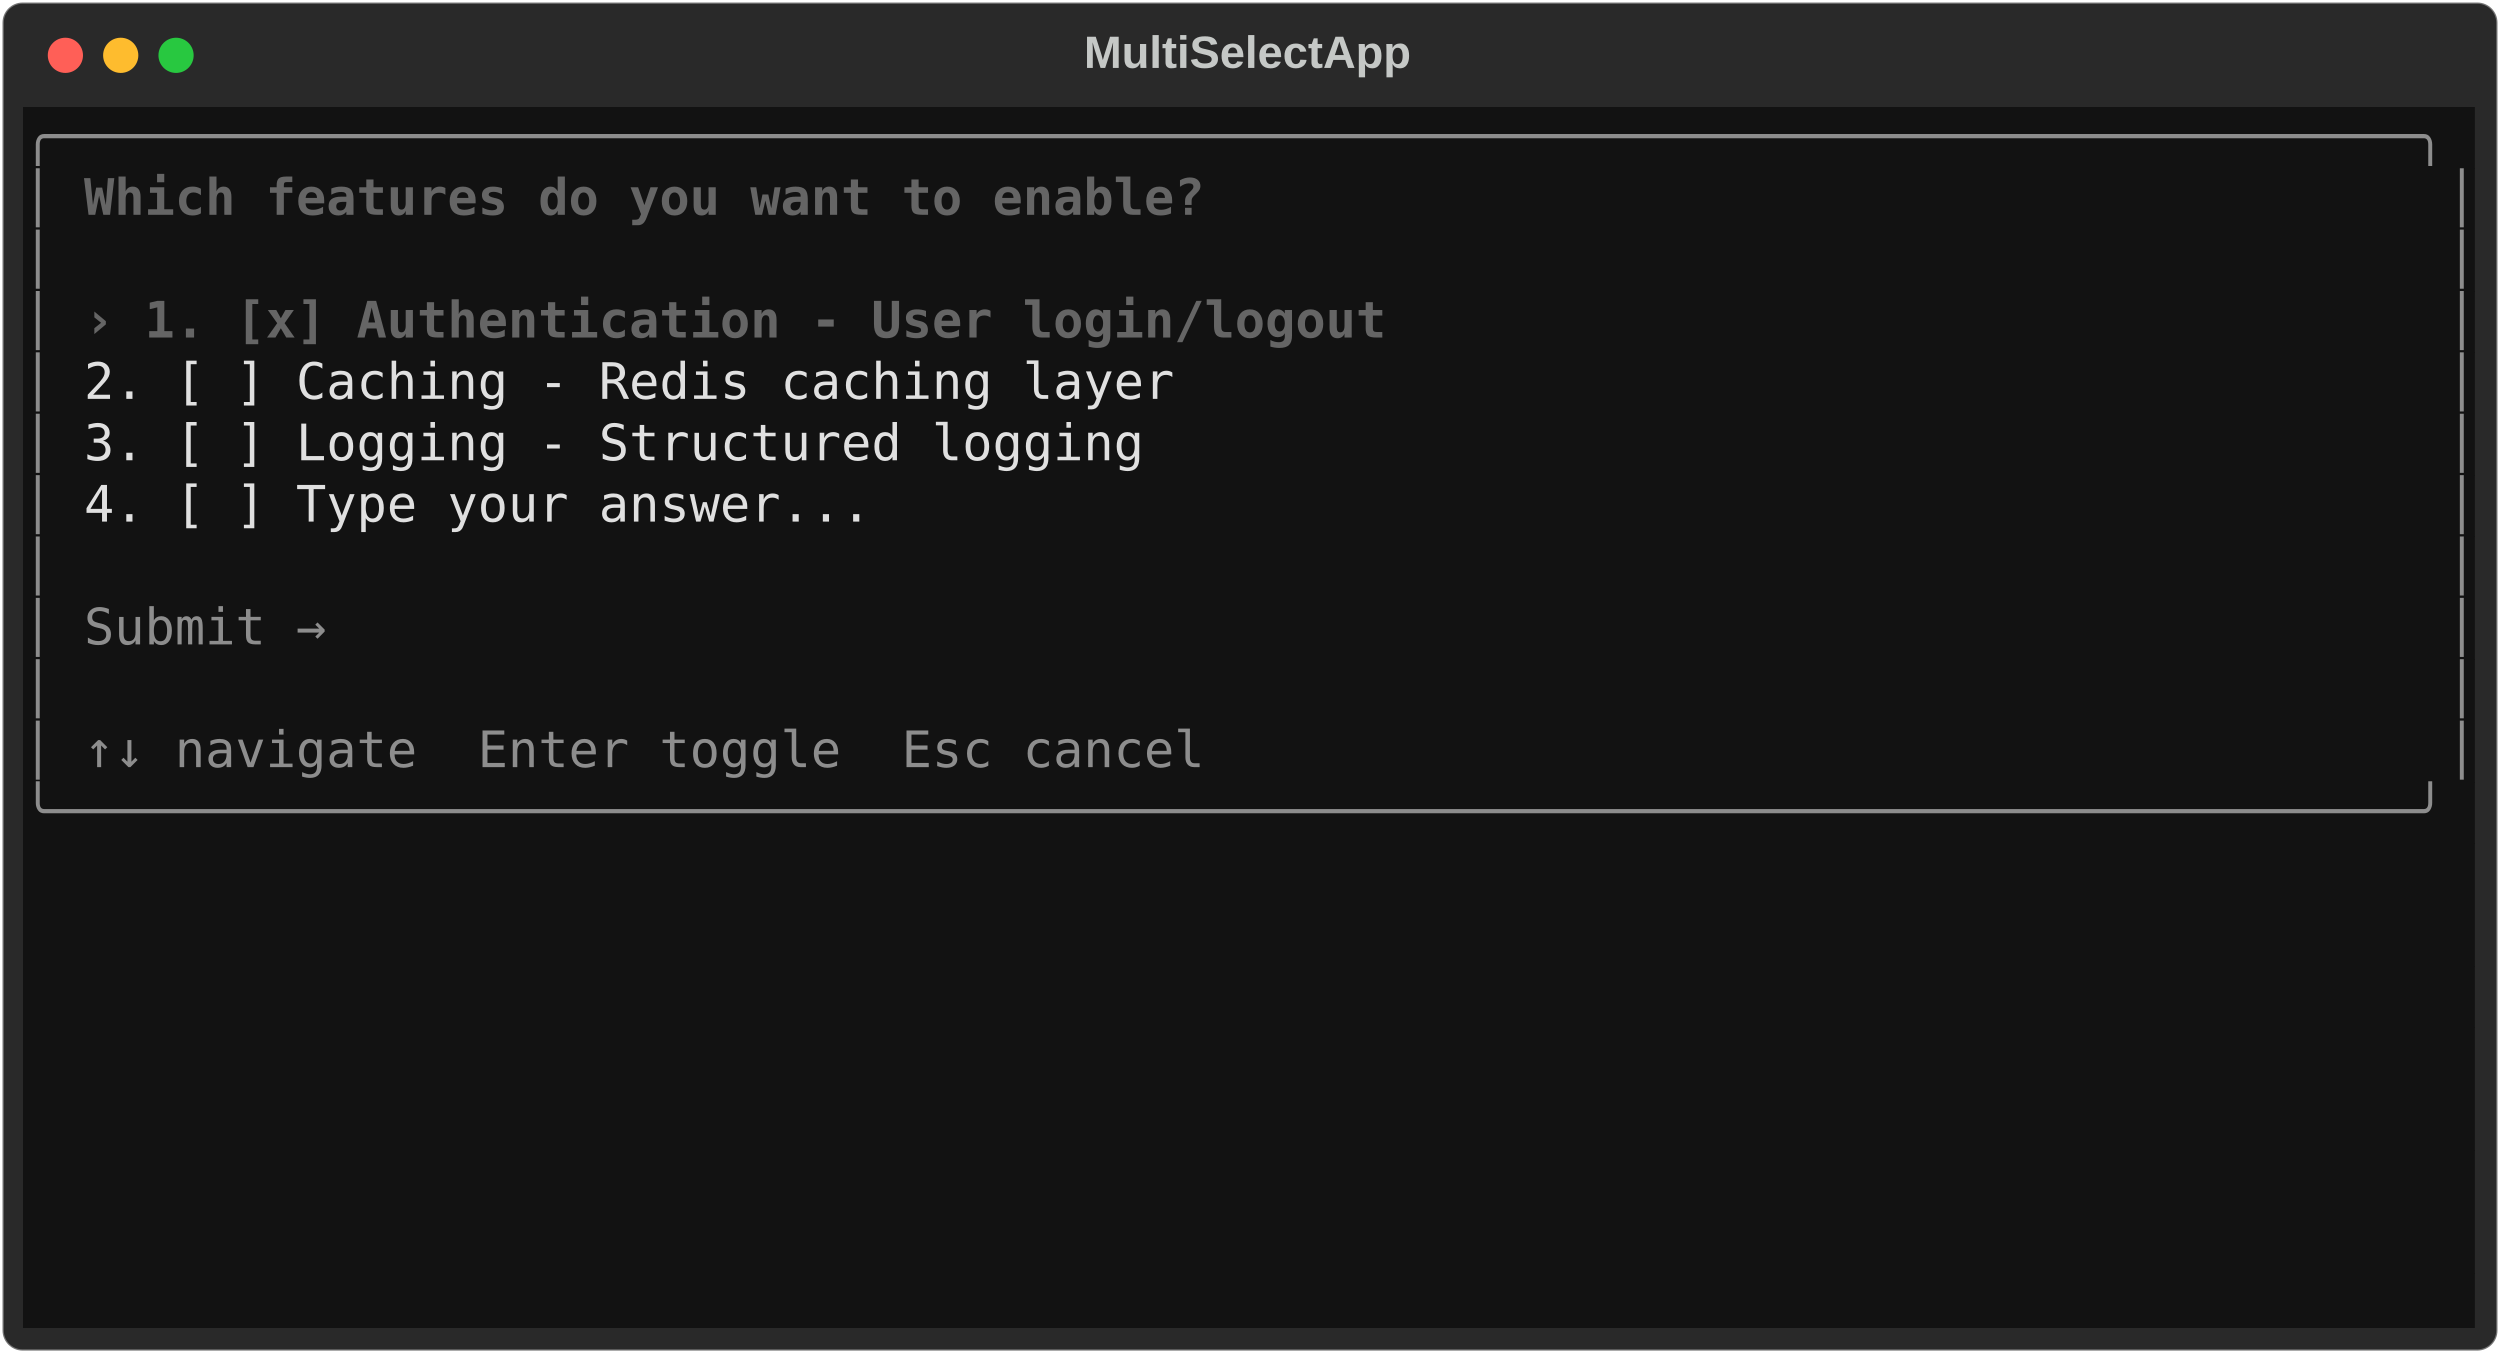
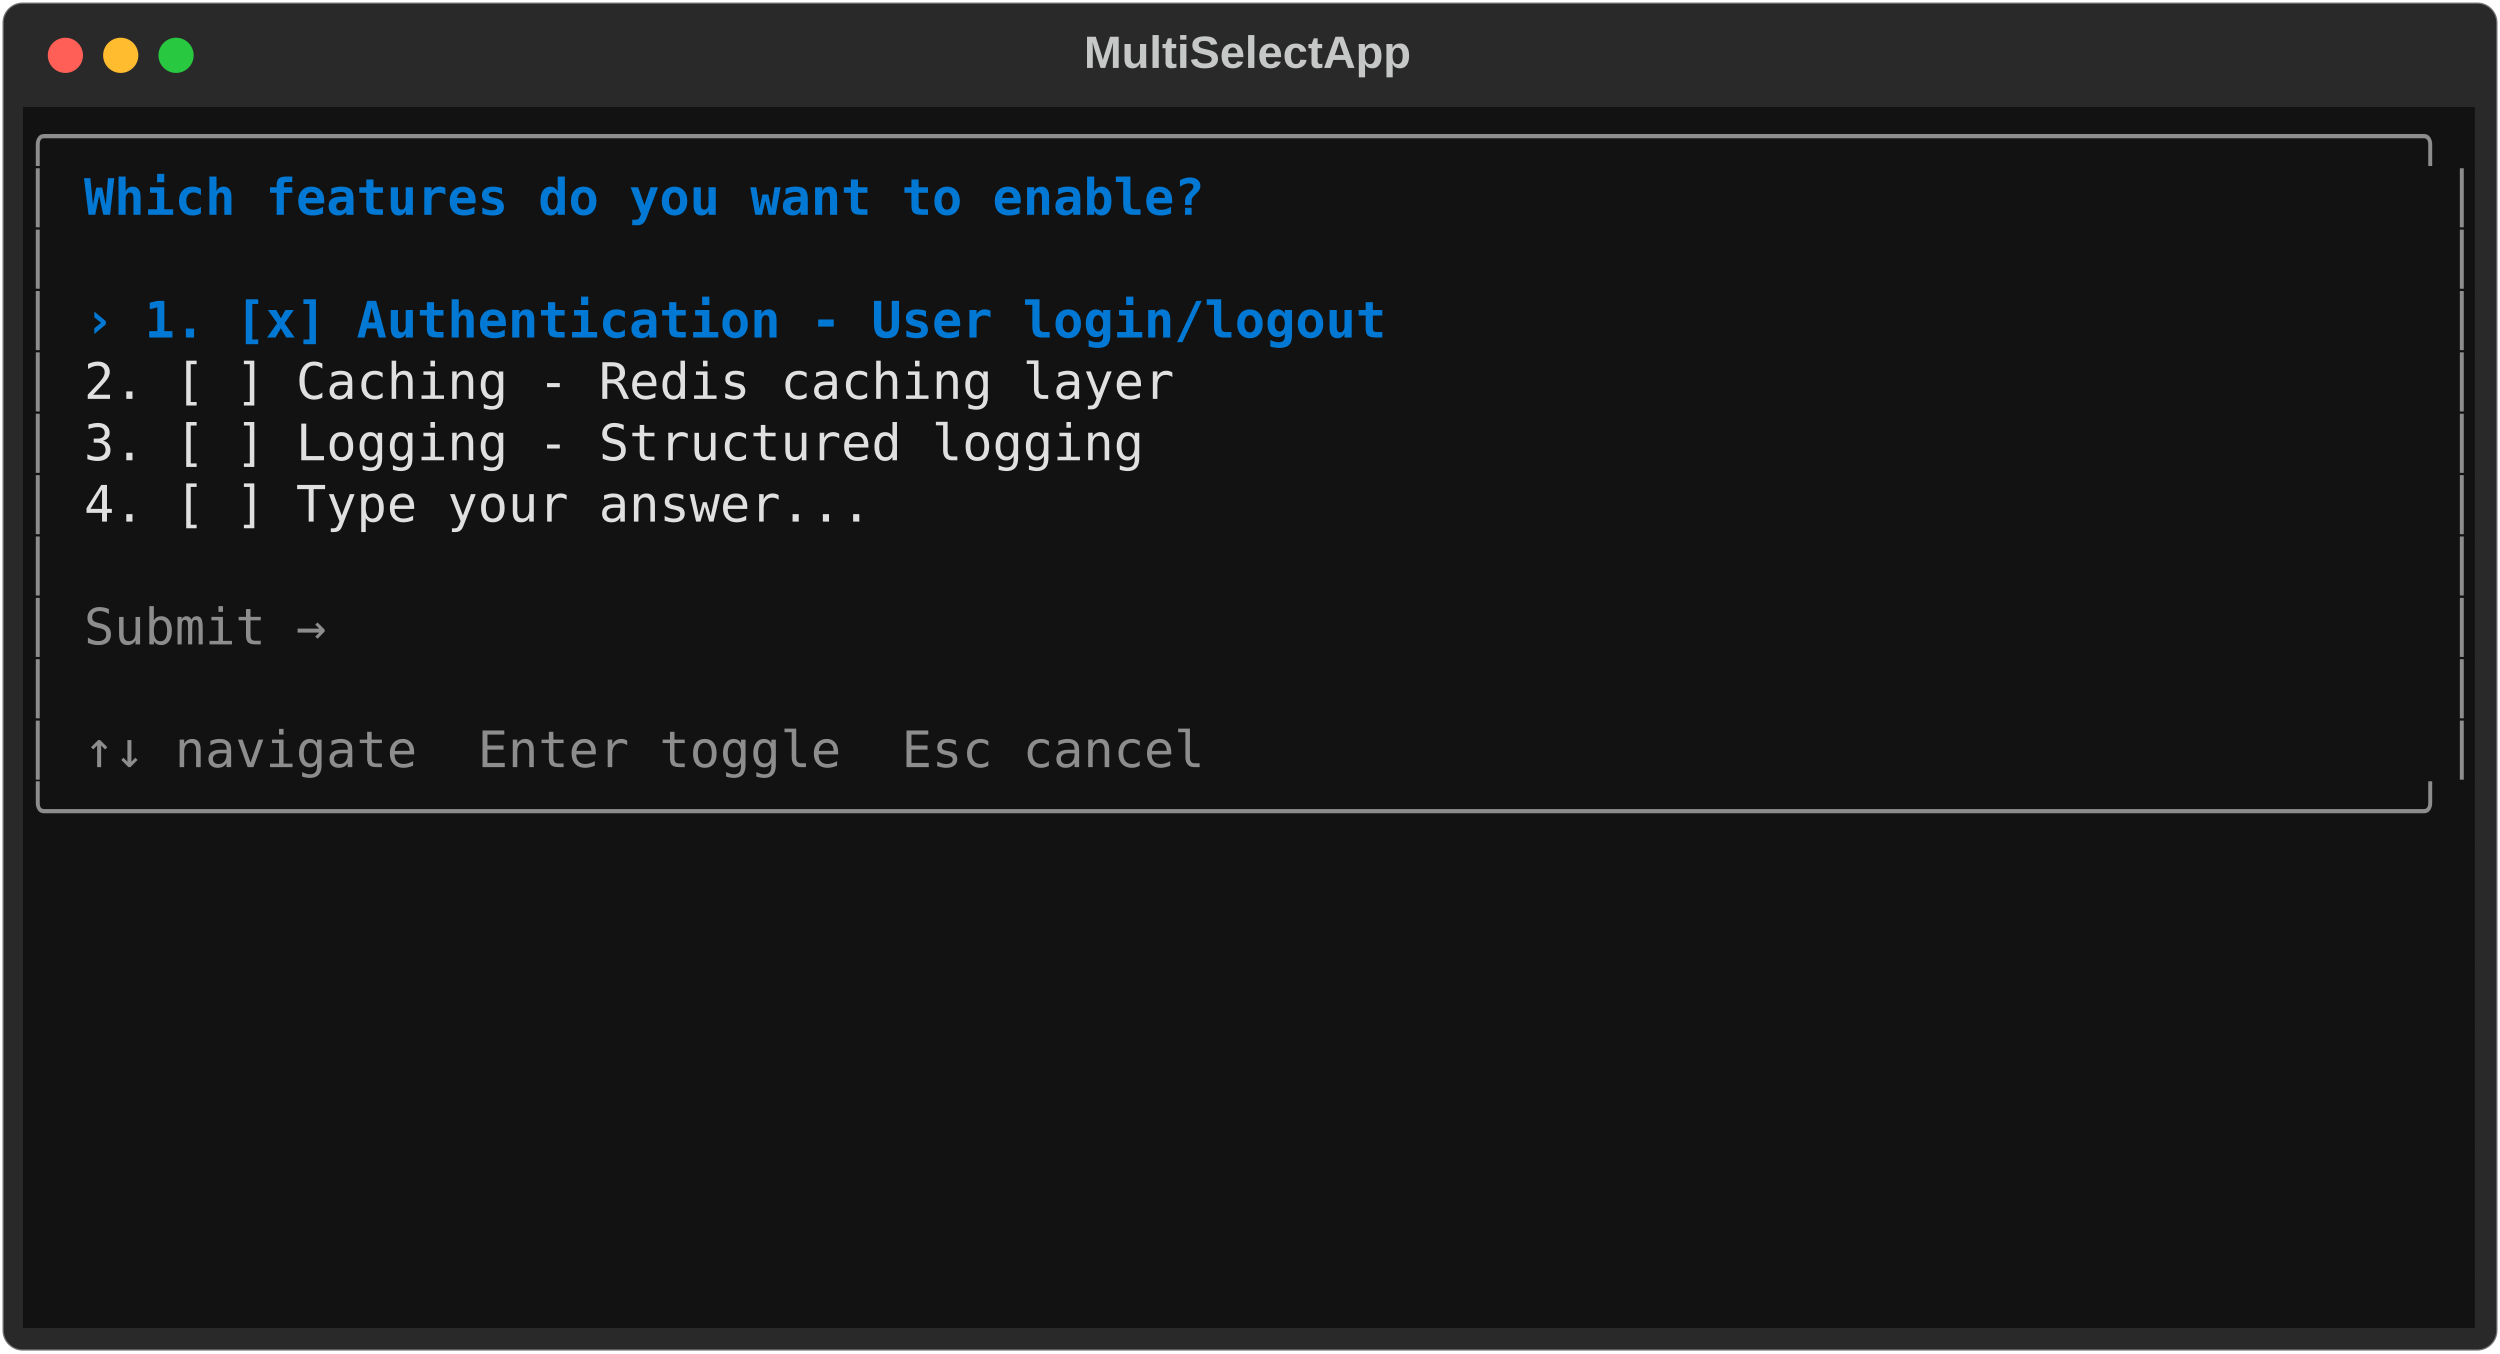
<svg xmlns="http://www.w3.org/2000/svg" class="rich-terminal" viewBox="0 0 994 538.0">
  <style>

    @font-face {
        font-family: "Fira Code";
        src: local("FiraCode-Regular"),
                url("https://cdnjs.cloudflare.com/ajax/libs/firacode/6.2.0/woff2/FiraCode-Regular.woff2") format("woff2"),
                url("https://cdnjs.cloudflare.com/ajax/libs/firacode/6.2.0/woff/FiraCode-Regular.woff") format("woff");
        font-style: normal;
        font-weight: 400;
    }
    @font-face {
        font-family: "Fira Code";
        src: local("FiraCode-Bold"),
                url("https://cdnjs.cloudflare.com/ajax/libs/firacode/6.2.0/woff2/FiraCode-Bold.woff2") format("woff2"),
                url("https://cdnjs.cloudflare.com/ajax/libs/firacode/6.2.0/woff/FiraCode-Bold.woff") format("woff");
        font-style: bold;
        font-weight: 700;
    }

    .terminal-matrix {
        font-family: Fira Code, monospace;
        font-size: 20px;
        line-height: 24.4px;
        font-variant-east-asian: full-width;
    }

    .terminal-title {
        font-size: 18px;
        font-weight: bold;
        font-family: arial;
    }

    .terminal-r1 { fill: #8d8d8d }
.terminal-r2 { fill: #c5c8c6 }
- .terminal-r3 { fill: #656565;font-weight: bold }
+ .terminal-r3 { fill: #0178d4;font-weight: bold }
.terminal-r4 { fill: #e0e0e0 }
    </style>
  <defs>
    <clipPath id="terminal-clip-terminal">
      <rect x="0" y="0" width="975.0" height="487.0" />
    </clipPath>
    <clipPath id="terminal-line-0">
      <rect x="0" y="1.5" width="976" height="24.65" />
    </clipPath>
    <clipPath id="terminal-line-1">
      <rect x="0" y="25.9" width="976" height="24.65" />
    </clipPath>
    <clipPath id="terminal-line-2">
      <rect x="0" y="50.3" width="976" height="24.65" />
    </clipPath>
    <clipPath id="terminal-line-3">
      <rect x="0" y="74.7" width="976" height="24.65" />
    </clipPath>
    <clipPath id="terminal-line-4">
      <rect x="0" y="99.1" width="976" height="24.65" />
    </clipPath>
    <clipPath id="terminal-line-5">
      <rect x="0" y="123.5" width="976" height="24.65" />
    </clipPath>
    <clipPath id="terminal-line-6">
      <rect x="0" y="147.9" width="976" height="24.65" />
    </clipPath>
    <clipPath id="terminal-line-7">
      <rect x="0" y="172.3" width="976" height="24.65" />
    </clipPath>
    <clipPath id="terminal-line-8">
      <rect x="0" y="196.7" width="976" height="24.65" />
    </clipPath>
    <clipPath id="terminal-line-9">
      <rect x="0" y="221.1" width="976" height="24.65" />
    </clipPath>
    <clipPath id="terminal-line-10">
      <rect x="0" y="245.5" width="976" height="24.65" />
    </clipPath>
    <clipPath id="terminal-line-11">
      <rect x="0" y="269.9" width="976" height="24.65" />
    </clipPath>
    <clipPath id="terminal-line-12">
      <rect x="0" y="294.3" width="976" height="24.65" />
    </clipPath>
    <clipPath id="terminal-line-13">
      <rect x="0" y="318.7" width="976" height="24.65" />
    </clipPath>
    <clipPath id="terminal-line-14">
      <rect x="0" y="343.1" width="976" height="24.65" />
    </clipPath>
    <clipPath id="terminal-line-15">
      <rect x="0" y="367.5" width="976" height="24.65" />
    </clipPath>
    <clipPath id="terminal-line-16">
      <rect x="0" y="391.9" width="976" height="24.65" />
    </clipPath>
    <clipPath id="terminal-line-17">
      <rect x="0" y="416.3" width="976" height="24.65" />
    </clipPath>
    <clipPath id="terminal-line-18">
      <rect x="0" y="440.7" width="976" height="24.65" />
    </clipPath>
  </defs>
  <rect fill="#292929" stroke="rgba(255,255,255,0.35)" stroke-width="1" x="1" y="1" width="992" height="536" rx="8" />
  <text class="terminal-title" fill="#c5c8c6" text-anchor="middle" x="496" y="27">MultiSelectApp</text>
  <g transform="translate(26,22)">
    <circle cx="0" cy="0" r="7" fill="#ff5f57" />
    <circle cx="22" cy="0" r="7" fill="#febc2e" />
    <circle cx="44" cy="0" r="7" fill="#28c840" />
  </g>
  <g transform="translate(9, 41)" clip-path="url(#terminal-clip-terminal)">
    <rect fill="#121212" x="0" y="1.5" width="976" height="24.65" shape-rendering="crispEdges" />
    <rect fill="#121212" x="0" y="25.9" width="12.2" height="24.65" shape-rendering="crispEdges" />
    <rect fill="#121212" x="12.2" y="25.9" width="12.2" height="24.65" shape-rendering="crispEdges" />
    <rect fill="#121212" x="24.4" y="25.9" width="451.4" height="24.65" shape-rendering="crispEdges" />
    <rect fill="#121212" x="475.8" y="25.9" width="488" height="24.65" shape-rendering="crispEdges" />
    <rect fill="#121212" x="963.8" y="25.9" width="12.2" height="24.65" shape-rendering="crispEdges" />
    <rect fill="#121212" x="0" y="50.3" width="12.2" height="24.65" shape-rendering="crispEdges" />
    <rect fill="#121212" x="12.2" y="50.3" width="951.6" height="24.65" shape-rendering="crispEdges" />
    <rect fill="#121212" x="963.8" y="50.3" width="12.2" height="24.65" shape-rendering="crispEdges" />
    <rect fill="#121212" x="0" y="74.7" width="12.2" height="24.65" shape-rendering="crispEdges" />
    <rect fill="#121212" x="12.2" y="74.7" width="12.2" height="24.65" shape-rendering="crispEdges" />
    <rect fill="#121212" x="24.4" y="74.7" width="524.6" height="24.65" shape-rendering="crispEdges" />
    <rect fill="#121212" x="549" y="74.7" width="414.8" height="24.65" shape-rendering="crispEdges" />
    <rect fill="#121212" x="963.8" y="74.7" width="12.2" height="24.65" shape-rendering="crispEdges" />
    <rect fill="#121212" x="0" y="99.1" width="12.2" height="24.65" shape-rendering="crispEdges" />
    <rect fill="#121212" x="12.2" y="99.1" width="12.2" height="24.65" shape-rendering="crispEdges" />
    <rect fill="#121212" x="24.4" y="99.1" width="463.6" height="24.65" shape-rendering="crispEdges" />
    <rect fill="#121212" x="488" y="99.1" width="475.8" height="24.65" shape-rendering="crispEdges" />
    <rect fill="#121212" x="963.8" y="99.1" width="12.2" height="24.65" shape-rendering="crispEdges" />
    <rect fill="#121212" x="0" y="123.5" width="12.2" height="24.65" shape-rendering="crispEdges" />
    <rect fill="#121212" x="12.2" y="123.5" width="12.2" height="24.65" shape-rendering="crispEdges" />
    <rect fill="#121212" x="24.4" y="123.5" width="451.4" height="24.65" shape-rendering="crispEdges" />
    <rect fill="#121212" x="475.8" y="123.5" width="488" height="24.65" shape-rendering="crispEdges" />
    <rect fill="#121212" x="963.8" y="123.5" width="12.2" height="24.65" shape-rendering="crispEdges" />
    <rect fill="#121212" x="0" y="147.9" width="12.2" height="24.65" shape-rendering="crispEdges" />
    <rect fill="#121212" x="12.2" y="147.9" width="12.2" height="24.65" shape-rendering="crispEdges" />
    <rect fill="#121212" x="24.4" y="147.9" width="341.6" height="24.65" shape-rendering="crispEdges" />
    <rect fill="#121212" x="366" y="147.9" width="597.8" height="24.65" shape-rendering="crispEdges" />
    <rect fill="#121212" x="963.8" y="147.9" width="12.2" height="24.65" shape-rendering="crispEdges" />
    <rect fill="#121212" x="0" y="172.3" width="12.2" height="24.65" shape-rendering="crispEdges" />
    <rect fill="#121212" x="12.2" y="172.3" width="951.6" height="24.65" shape-rendering="crispEdges" />
    <rect fill="#121212" x="963.8" y="172.3" width="12.2" height="24.65" shape-rendering="crispEdges" />
    <rect fill="#121212" x="0" y="196.7" width="12.2" height="24.65" shape-rendering="crispEdges" />
    <rect fill="#121212" x="12.2" y="196.7" width="12.2" height="24.65" shape-rendering="crispEdges" />
    <rect fill="#121212" x="24.4" y="196.7" width="158.6" height="24.65" shape-rendering="crispEdges" />
    <rect fill="#121212" x="183" y="196.7" width="780.8" height="24.65" shape-rendering="crispEdges" />
    <rect fill="#121212" x="963.8" y="196.7" width="12.2" height="24.65" shape-rendering="crispEdges" />
    <rect fill="#121212" x="0" y="221.1" width="12.2" height="24.65" shape-rendering="crispEdges" />
    <rect fill="#121212" x="12.2" y="221.1" width="951.6" height="24.65" shape-rendering="crispEdges" />
    <rect fill="#121212" x="963.8" y="221.1" width="12.2" height="24.65" shape-rendering="crispEdges" />
    <rect fill="#121212" x="0" y="245.5" width="12.2" height="24.65" shape-rendering="crispEdges" />
    <rect fill="#121212" x="12.2" y="245.5" width="12.2" height="24.65" shape-rendering="crispEdges" />
    <rect fill="#121212" x="24.4" y="245.5" width="451.4" height="24.65" shape-rendering="crispEdges" />
    <rect fill="#121212" x="475.8" y="245.5" width="488" height="24.65" shape-rendering="crispEdges" />
    <rect fill="#121212" x="963.8" y="245.5" width="12.2" height="24.65" shape-rendering="crispEdges" />
    <rect fill="#121212" x="0" y="269.9" width="976" height="24.65" shape-rendering="crispEdges" />
    <rect fill="#121212" x="0" y="294.3" width="976" height="24.65" shape-rendering="crispEdges" />
    <rect fill="#121212" x="0" y="318.7" width="976" height="24.65" shape-rendering="crispEdges" />
    <rect fill="#121212" x="0" y="343.1" width="976" height="24.65" shape-rendering="crispEdges" />
    <rect fill="#121212" x="0" y="367.5" width="976" height="24.65" shape-rendering="crispEdges" />
    <rect fill="#121212" x="0" y="391.9" width="976" height="24.65" shape-rendering="crispEdges" />
    <rect fill="#121212" x="0" y="416.3" width="976" height="24.65" shape-rendering="crispEdges" />
    <rect fill="#121212" x="0" y="440.7" width="976" height="24.65" shape-rendering="crispEdges" />
    <rect fill="#121212" x="0" y="465.1" width="976" height="24.65" shape-rendering="crispEdges" />
    <g class="terminal-matrix">
      <text class="terminal-r1" x="0" y="20" textLength="976" clip-path="url(#terminal-line-0)">╭──────────────────────────────────────────────────────────────────────────────╮</text>
      <text class="terminal-r2" x="976" y="20" textLength="12.2" clip-path="url(#terminal-line-0)">
</text>
      <text class="terminal-r1" x="0" y="44.4" textLength="12.2" clip-path="url(#terminal-line-1)">│</text>
      <text class="terminal-r3" x="24.4" y="44.4" textLength="451.4" clip-path="url(#terminal-line-1)">Which features do you want to enable?</text>
      <text class="terminal-r1" x="963.8" y="44.4" textLength="12.2" clip-path="url(#terminal-line-1)">│</text>
      <text class="terminal-r2" x="976" y="44.4" textLength="12.2" clip-path="url(#terminal-line-1)">
</text>
      <text class="terminal-r1" x="0" y="68.8" textLength="12.2" clip-path="url(#terminal-line-2)">│</text>
      <text class="terminal-r1" x="963.8" y="68.8" textLength="12.2" clip-path="url(#terminal-line-2)">│</text>
      <text class="terminal-r2" x="976" y="68.8" textLength="12.2" clip-path="url(#terminal-line-2)">
</text>
      <text class="terminal-r1" x="0" y="93.2" textLength="12.2" clip-path="url(#terminal-line-3)">│</text>
      <text class="terminal-r3" x="24.4" y="93.2" textLength="524.6" clip-path="url(#terminal-line-3)">› 1. [x] Authentication - User login/logout</text>
      <text class="terminal-r1" x="963.8" y="93.2" textLength="12.2" clip-path="url(#terminal-line-3)">│</text>
      <text class="terminal-r2" x="976" y="93.2" textLength="12.2" clip-path="url(#terminal-line-3)">
</text>
      <text class="terminal-r1" x="0" y="117.6" textLength="12.2" clip-path="url(#terminal-line-4)">│</text>
      <text class="terminal-r4" x="24.4" y="117.6" textLength="463.6" clip-path="url(#terminal-line-4)">  2. [ ] Caching - Redis caching layer</text>
      <text class="terminal-r1" x="963.8" y="117.6" textLength="12.2" clip-path="url(#terminal-line-4)">│</text>
      <text class="terminal-r2" x="976" y="117.6" textLength="12.2" clip-path="url(#terminal-line-4)">
</text>
      <text class="terminal-r1" x="0" y="142" textLength="12.2" clip-path="url(#terminal-line-5)">│</text>
      <text class="terminal-r4" x="24.4" y="142" textLength="451.4" clip-path="url(#terminal-line-5)">  3. [ ] Logging - Structured logging</text>
      <text class="terminal-r1" x="963.8" y="142" textLength="12.2" clip-path="url(#terminal-line-5)">│</text>
      <text class="terminal-r2" x="976" y="142" textLength="12.2" clip-path="url(#terminal-line-5)">
</text>
      <text class="terminal-r1" x="0" y="166.4" textLength="12.2" clip-path="url(#terminal-line-6)">│</text>
      <text class="terminal-r4" x="24.4" y="166.4" textLength="341.6" clip-path="url(#terminal-line-6)">  4. [ ] Type your answer...</text>
      <text class="terminal-r1" x="963.8" y="166.4" textLength="12.2" clip-path="url(#terminal-line-6)">│</text>
      <text class="terminal-r2" x="976" y="166.4" textLength="12.2" clip-path="url(#terminal-line-6)">
</text>
      <text class="terminal-r1" x="0" y="190.8" textLength="12.2" clip-path="url(#terminal-line-7)">│</text>
      <text class="terminal-r1" x="963.8" y="190.8" textLength="12.2" clip-path="url(#terminal-line-7)">│</text>
      <text class="terminal-r2" x="976" y="190.8" textLength="12.2" clip-path="url(#terminal-line-7)">
</text>
      <text class="terminal-r1" x="0" y="215.2" textLength="12.2" clip-path="url(#terminal-line-8)">│</text>
      <text class="terminal-r1" x="24.4" y="215.2" textLength="158.6" clip-path="url(#terminal-line-8)">     Submit →</text>
      <text class="terminal-r1" x="963.8" y="215.2" textLength="12.2" clip-path="url(#terminal-line-8)">│</text>
      <text class="terminal-r2" x="976" y="215.2" textLength="12.2" clip-path="url(#terminal-line-8)">
</text>
      <text class="terminal-r1" x="0" y="239.6" textLength="12.2" clip-path="url(#terminal-line-9)">│</text>
      <text class="terminal-r1" x="963.8" y="239.6" textLength="12.2" clip-path="url(#terminal-line-9)">│</text>
      <text class="terminal-r2" x="976" y="239.6" textLength="12.2" clip-path="url(#terminal-line-9)">
</text>
      <text class="terminal-r1" x="0" y="264" textLength="12.2" clip-path="url(#terminal-line-10)">│</text>
      <text class="terminal-r1" x="24.4" y="264" textLength="451.4" clip-path="url(#terminal-line-10)">↑↓ navigate  Enter toggle  Esc cancel</text>
      <text class="terminal-r1" x="963.8" y="264" textLength="12.2" clip-path="url(#terminal-line-10)">│</text>
      <text class="terminal-r2" x="976" y="264" textLength="12.2" clip-path="url(#terminal-line-10)">
</text>
      <text class="terminal-r1" x="0" y="288.4" textLength="976" clip-path="url(#terminal-line-11)">╰──────────────────────────────────────────────────────────────────────────────╯</text>
      <text class="terminal-r2" x="976" y="288.4" textLength="12.2" clip-path="url(#terminal-line-11)">
</text>
      <text class="terminal-r2" x="976" y="312.8" textLength="12.2" clip-path="url(#terminal-line-12)">
</text>
      <text class="terminal-r2" x="976" y="337.2" textLength="12.2" clip-path="url(#terminal-line-13)">
</text>
      <text class="terminal-r2" x="976" y="361.6" textLength="12.2" clip-path="url(#terminal-line-14)">
</text>
      <text class="terminal-r2" x="976" y="386" textLength="12.2" clip-path="url(#terminal-line-15)">
</text>
      <text class="terminal-r2" x="976" y="410.4" textLength="12.2" clip-path="url(#terminal-line-16)">
</text>
      <text class="terminal-r2" x="976" y="434.8" textLength="12.2" clip-path="url(#terminal-line-17)">
</text>
      <text class="terminal-r2" x="976" y="459.2" textLength="12.2" clip-path="url(#terminal-line-18)">
</text>
    </g>
  </g>
</svg>
